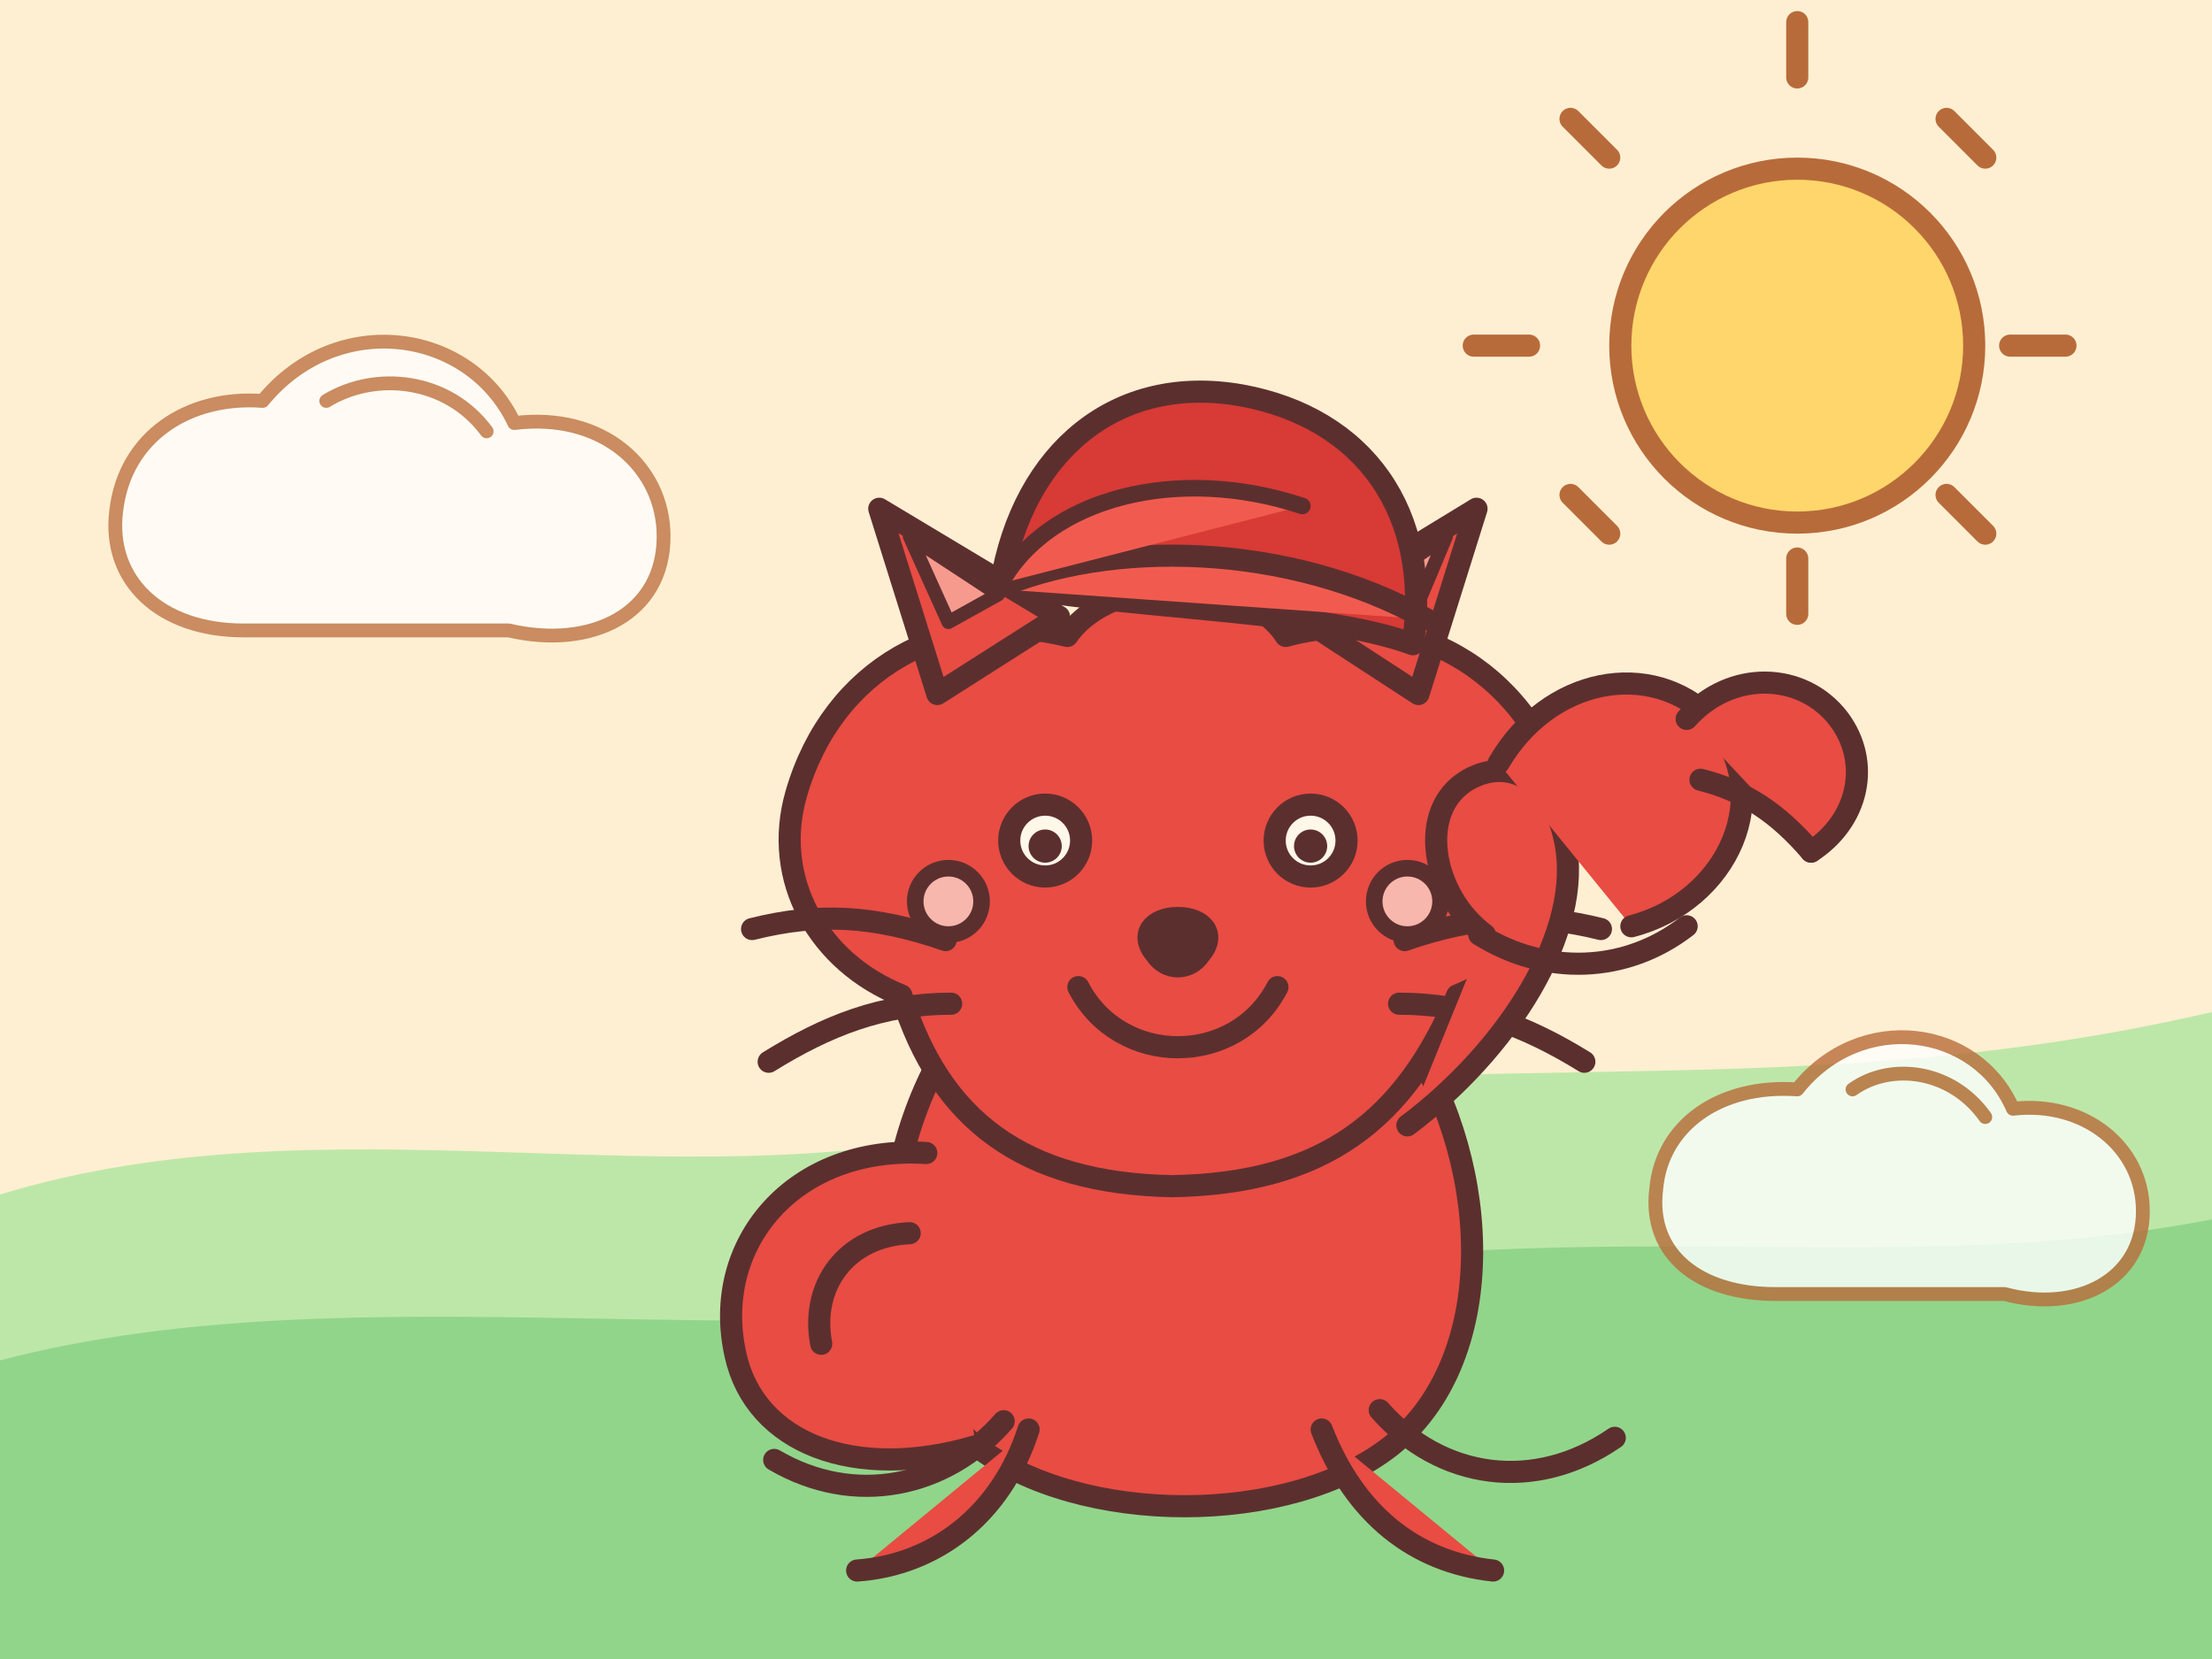
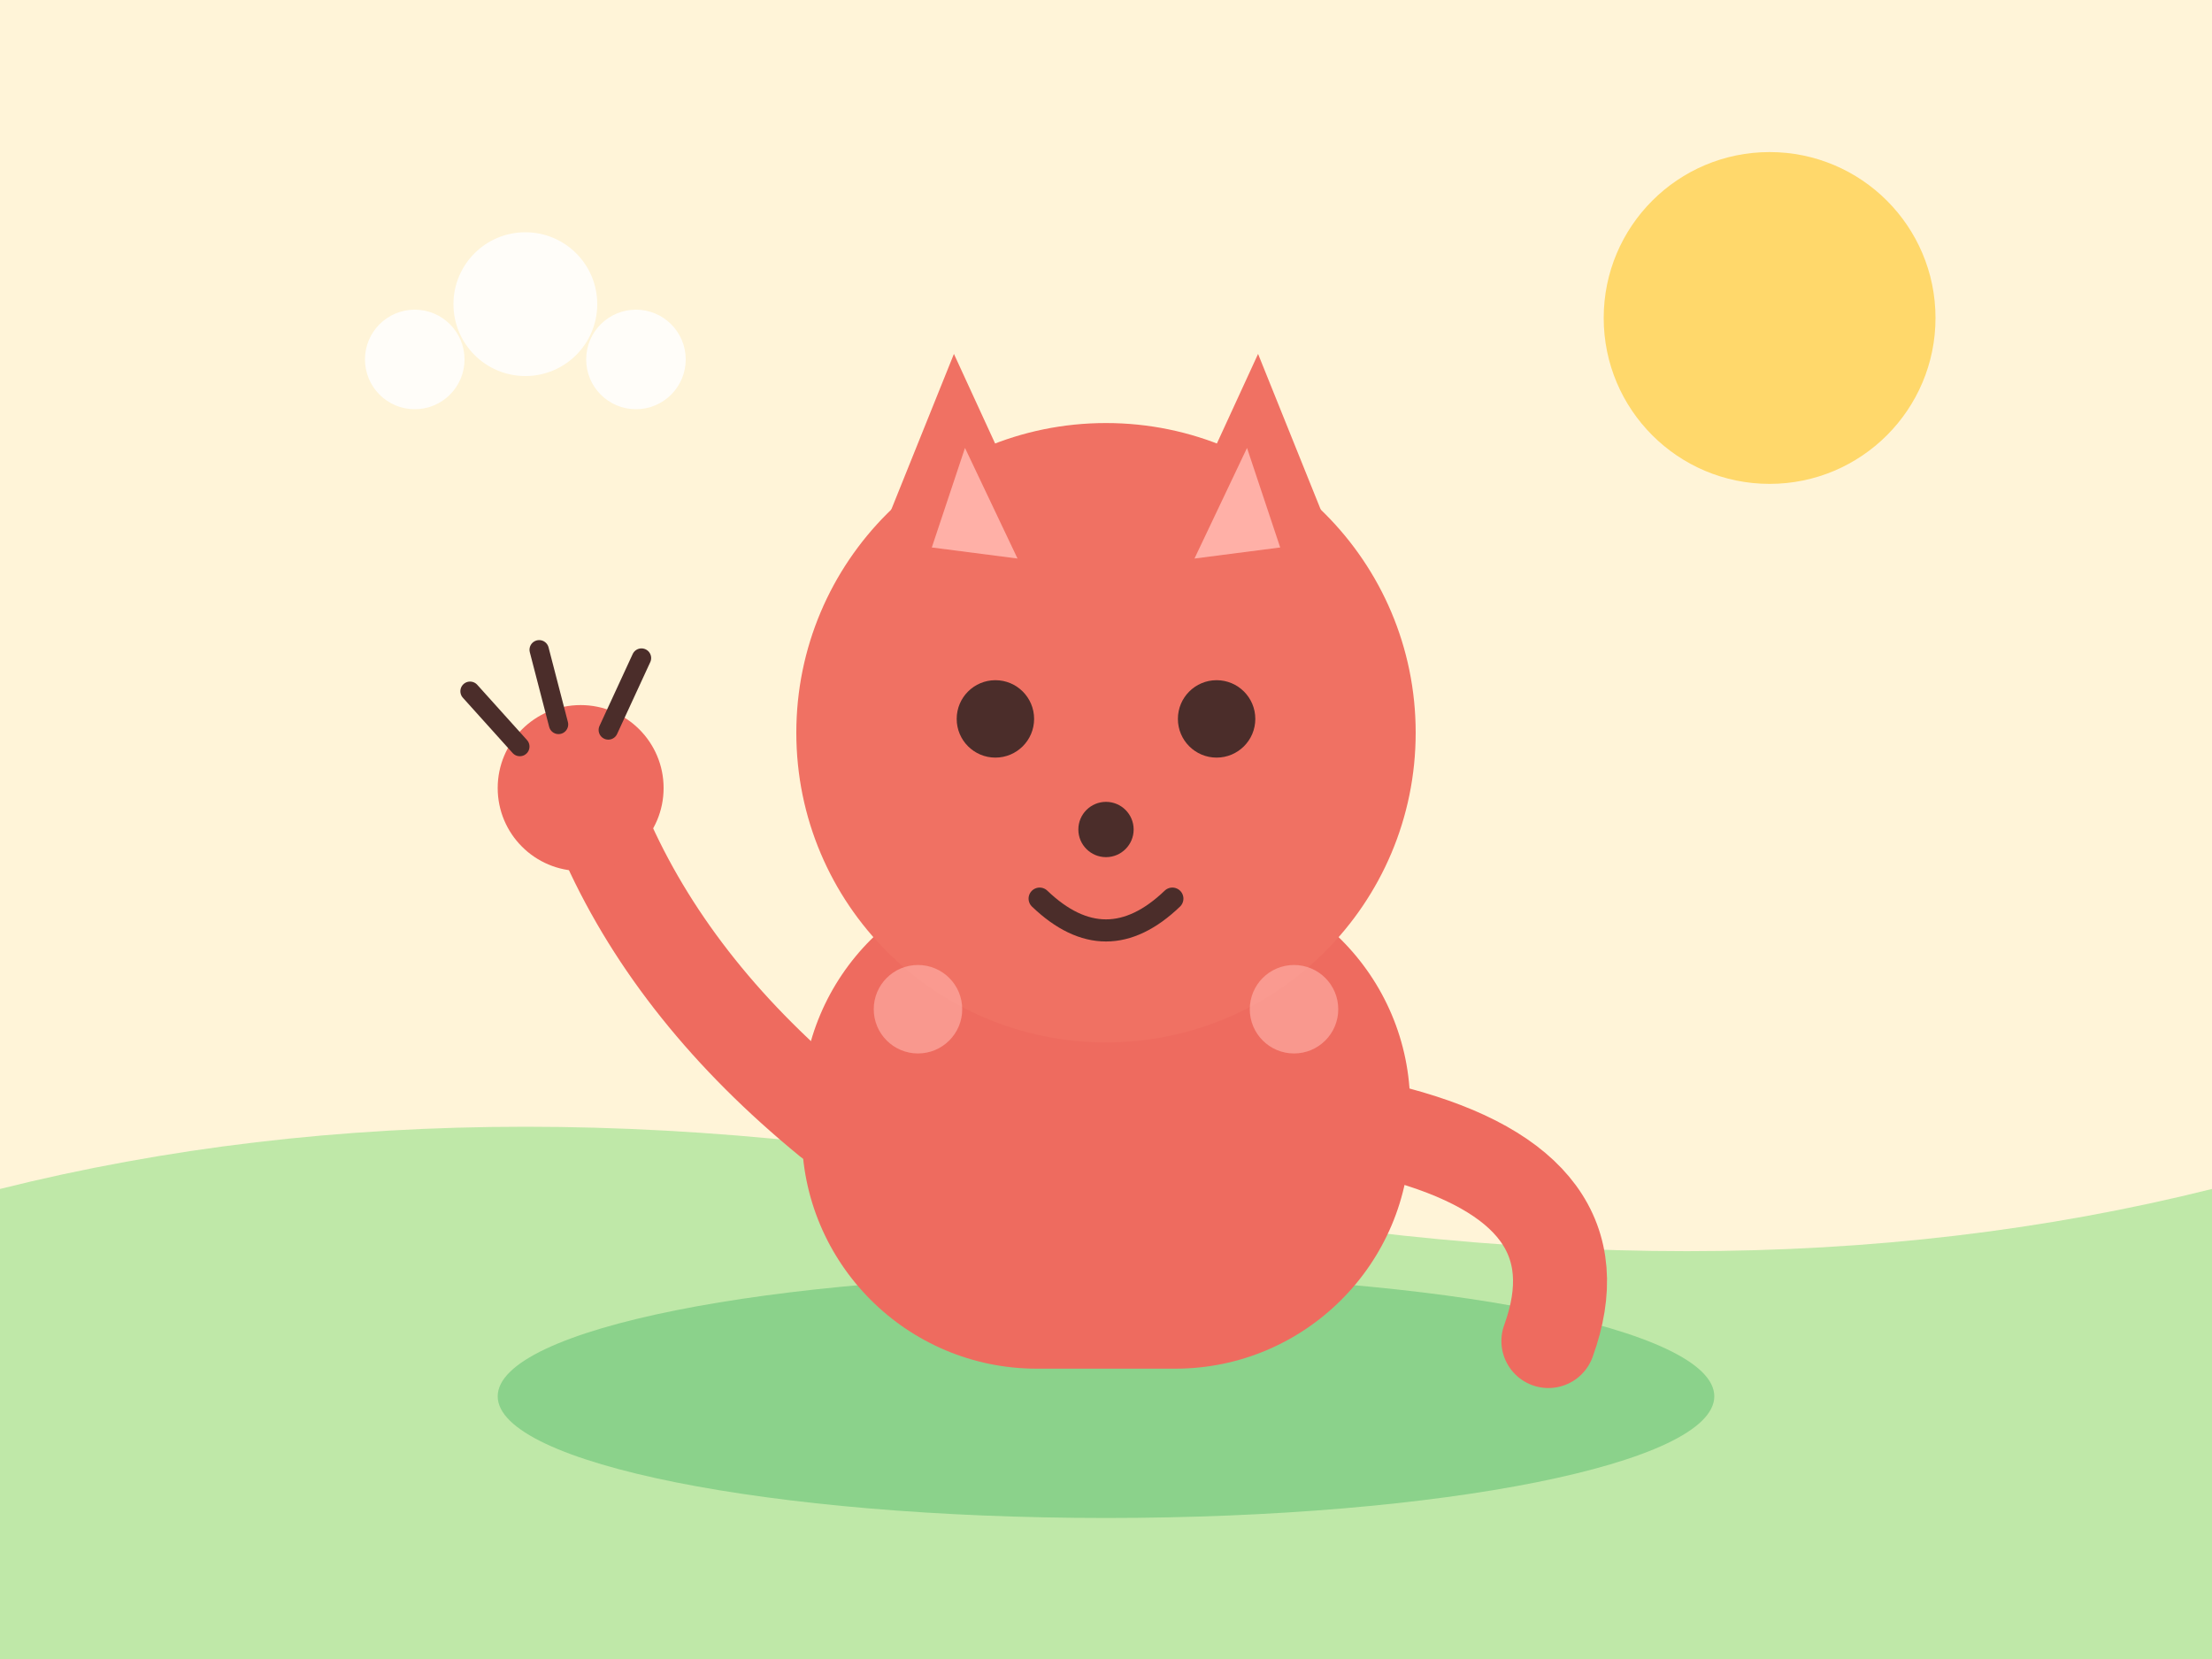
- <svg xmlns="http://www.w3.org/2000/svg" viewBox="0 0 800 600">
-   <rect width="800" height="600" fill="#FFEFD2" />
-   <circle cx="650" cy="125" r="64" fill="#FFD66B" stroke="#B86B3A" stroke-width="8" />
-   <g stroke="#B86B3A" stroke-width="8" stroke-linecap="round">
-     <line x1="650" y1="28" x2="650" y2="8" />
-     <line x1="650" y1="222" x2="650" y2="202" />
-     <line x1="553" y1="125" x2="533" y2="125" />
-     <line x1="747" y1="125" x2="727" y2="125" />
-     <line x1="582" y1="57" x2="568" y2="43" />
-     <line x1="718" y1="193" x2="704" y2="179" />
-     <line x1="718" y1="57" x2="704" y2="43" />
-     <line x1="582" y1="193" x2="568" y2="179" />
+ <svg xmlns="http://www.w3.org/2000/svg" viewBox="0 0 800 600" role="img" aria-label="A happy red cat waves goodbye">
+   <rect width="800" height="600" fill="#fff4d8" />
+   <circle cx="640" cy="115" r="60" fill="#ffd86b" />
+   <path d="M0 430 Q180 385 400 430 T800 430 V600 H0 Z" fill="#bfe8a8" />
+   <ellipse cx="400" cy="505" rx="220" ry="44" fill="#8bd28b" />
+   <rect x="290" y="315" width="220" height="180" rx="85" fill="#ee6b5f" />
+   <circle cx="400" cy="265" r="112" fill="#f07163" />
+   <path d="M312 210 L345 128 L385 215 Z" fill="#f07163" />
+   <path d="M488 210 L455 128 L415 215 Z" fill="#f07163" />
+   <path d="M337 198 L349 162 L368 202 Z" fill="#ffb0a7" />
+   <path d="M463 198 L451 162 L432 202 Z" fill="#ffb0a7" />
+   <circle cx="360" cy="260" r="14" fill="#4b2d2a" />
+   <circle cx="440" cy="260" r="14" fill="#4b2d2a" />
+   <circle cx="400" cy="300" r="10" fill="#4b2d2a" />
+   <path d="M376 325 Q400 348 424 325" fill="none" stroke="#4b2d2a" stroke-width="8" stroke-linecap="round" />
+   <path d="M300 405 Q245 360 220 305" fill="none" stroke="#ee6b5f" stroke-width="34" stroke-linecap="round" />
+   <circle cx="210" cy="285" r="30" fill="#ee6b5f" />
+   <g stroke="#4b2d2a" stroke-width="7" stroke-linecap="round">
+     <path d="M188 270 L170 250" />
+     <path d="M202 262 L195 235" />
+     <path d="M220 264 L232 238" />
  </g>
-   <g fill="#FFFFFF" opacity="0.75" stroke="#B86B3A" stroke-width="5" stroke-linecap="round" stroke-linejoin="round">
-     <path d="M95 145 C122 112 170 119 186 153 C218 149 240 169 240 194 C240 222 214 235 184 228 L88 228 C58 228 39 210 42 185 C45 158 68 143 95 145 Z" />
-     <path d="M118 145 C136 134 162 137 176 156" fill="none" />
-   </g>
-   <path d="M0 432 C118 396 244 435 356 408 C507 372 637 404 800 366 L800 600 L0 600 Z" fill="#BDE7A8" />
-   <path d="M0 492 C130 458 283 494 421 466 C570 436 681 464 800 441 L800 600 L0 600 Z" fill="#91D58A" />
-   <g stroke="#5C2F2F" stroke-width="8" stroke-linecap="round" stroke-linejoin="round">
-     <path d="M344 376 C314 423 314 492 353 523 C391 552 466 552 503 523 C542 492 540 423 510 376 Z" fill="#E84C43" />
-     <path d="M363 514 C342 538 309 545 280 528" fill="none" />
-     <path d="M499 510 C521 535 555 540 584 520" fill="none" />
-     <path d="M372 517 C362 548 338 566 310 568" fill="#E84C43" />
-     <path d="M478 517 C490 548 512 565 540 568" fill="#E84C43" />
-     <path d="M326 360 C296 348 279 318 288 287 C301 242 342 219 386 230 C402 207 450 207 465 230 C509 218 552 242 565 287 C574 318 557 348 527 360 C508 405 479 428 424 429 C370 428 340 405 326 360 Z" fill="#E84C43" />
-     <path d="M339 251 L318 184 L383 223 Z" fill="#E84C43" />
-     <path d="M513 251 L534 184 L470 223 Z" fill="#E84C43" />
-     <path d="M343 225 L329 194 L361 215 Z" fill="#F79A8E" stroke-width="5" />
-     <path d="M510 225 L523 194 L492 215 Z" fill="#F79A8E" stroke-width="5" />
-     <path d="M362 211 C370 163 404 135 449 143 C493 151 518 185 511 233 C476 220 400 220 362 211 Z" fill="#D83A35" />
-     <path d="M360 213 C401 195 466 196 516 224" fill="#F15B4F" />
-     <path d="M362 211 C379 180 426 168 471 183" fill="#F15B4F" stroke-width="6" />
-     <circle cx="378" cy="304" r="13" fill="#fff7e8" />
-     <circle cx="474" cy="304" r="13" fill="#fff7e8" />
-     <circle cx="378" cy="306" r="6" fill="#5C2F2F" stroke="none" />
-     <circle cx="474" cy="306" r="6" fill="#5C2F2F" stroke="none" />
-     <path d="M426 332 C417 332 412 338 418 345 C422 351 430 351 434 345 C440 338 435 332 426 332 Z" fill="#5C2F2F" />
-     <path d="M390 357 C405 386 447 386 462 357" fill="none" />
-     <path d="M342 340 C316 331 296 330 272 336" fill="none" />
-     <path d="M344 363 C319 363 299 371 278 384" fill="none" />
-     <path d="M508 340 C534 331 555 330 579 336" fill="none" />
-     <path d="M506 363 C531 363 552 371 573 384" fill="none" />
-     <path d="M335 417 C287 414 257 450 266 490 C273 522 309 536 353 523" fill="#E84C43" />
-     <path d="M329 446 C306 447 293 465 297 486" fill="none" />
-     <path d="M509 407 C545 380 573 337 566 304 C562 284 547 273 531 282 C512 293 518 324 537 338" fill="#E84C43" />
-     <path d="M542 276 C560 245 597 238 619 260 C643 287 625 326 590 335" fill="#E84C43" />
-     <path d="M610 260 C626 242 652 243 665 260 C677 276 672 297 655 308" fill="#E84C43" />
-     <path d="M535 338 C559 353 588 352 610 335" fill="none" />
-     <path d="M615 282 C631 286 643 294 655 308" fill="none" />
-   </g>
-   <g fill="#F7B7AC" stroke="#5C2F2F" stroke-width="6" stroke-linecap="round" stroke-linejoin="round">
-     <circle cx="343" cy="326" r="12" />
-     <circle cx="509" cy="326" r="12" />
-   </g>
-   <g fill="#FFFFFF" opacity="0.8" stroke="#B86B3A" stroke-width="5" stroke-linecap="round" stroke-linejoin="round">
-     <path d="M650 394 C673 365 715 371 728 401 C754 398 775 415 775 438 C775 463 751 475 725 468 L642 468 C615 468 596 454 599 430 C601 407 622 392 650 394 Z" />
-     <path d="M670 394 C684 384 706 387 718 404" fill="none" />
-   </g>
+   <path d="M505 410 Q580 430 560 485" fill="none" stroke="#ee6b5f" stroke-width="34" stroke-linecap="round" />
+   <circle cx="332" cy="365" r="16" fill="#ffb0a7" opacity="0.65" />
+   <circle cx="468" cy="365" r="16" fill="#ffb0a7" opacity="0.65" />
+   <circle cx="150" cy="130" r="18" fill="#ffffff" opacity="0.85" />
+   <circle cx="190" cy="110" r="26" fill="#ffffff" opacity="0.85" />
+   <circle cx="230" cy="130" r="18" fill="#ffffff" opacity="0.85" />
</svg>
